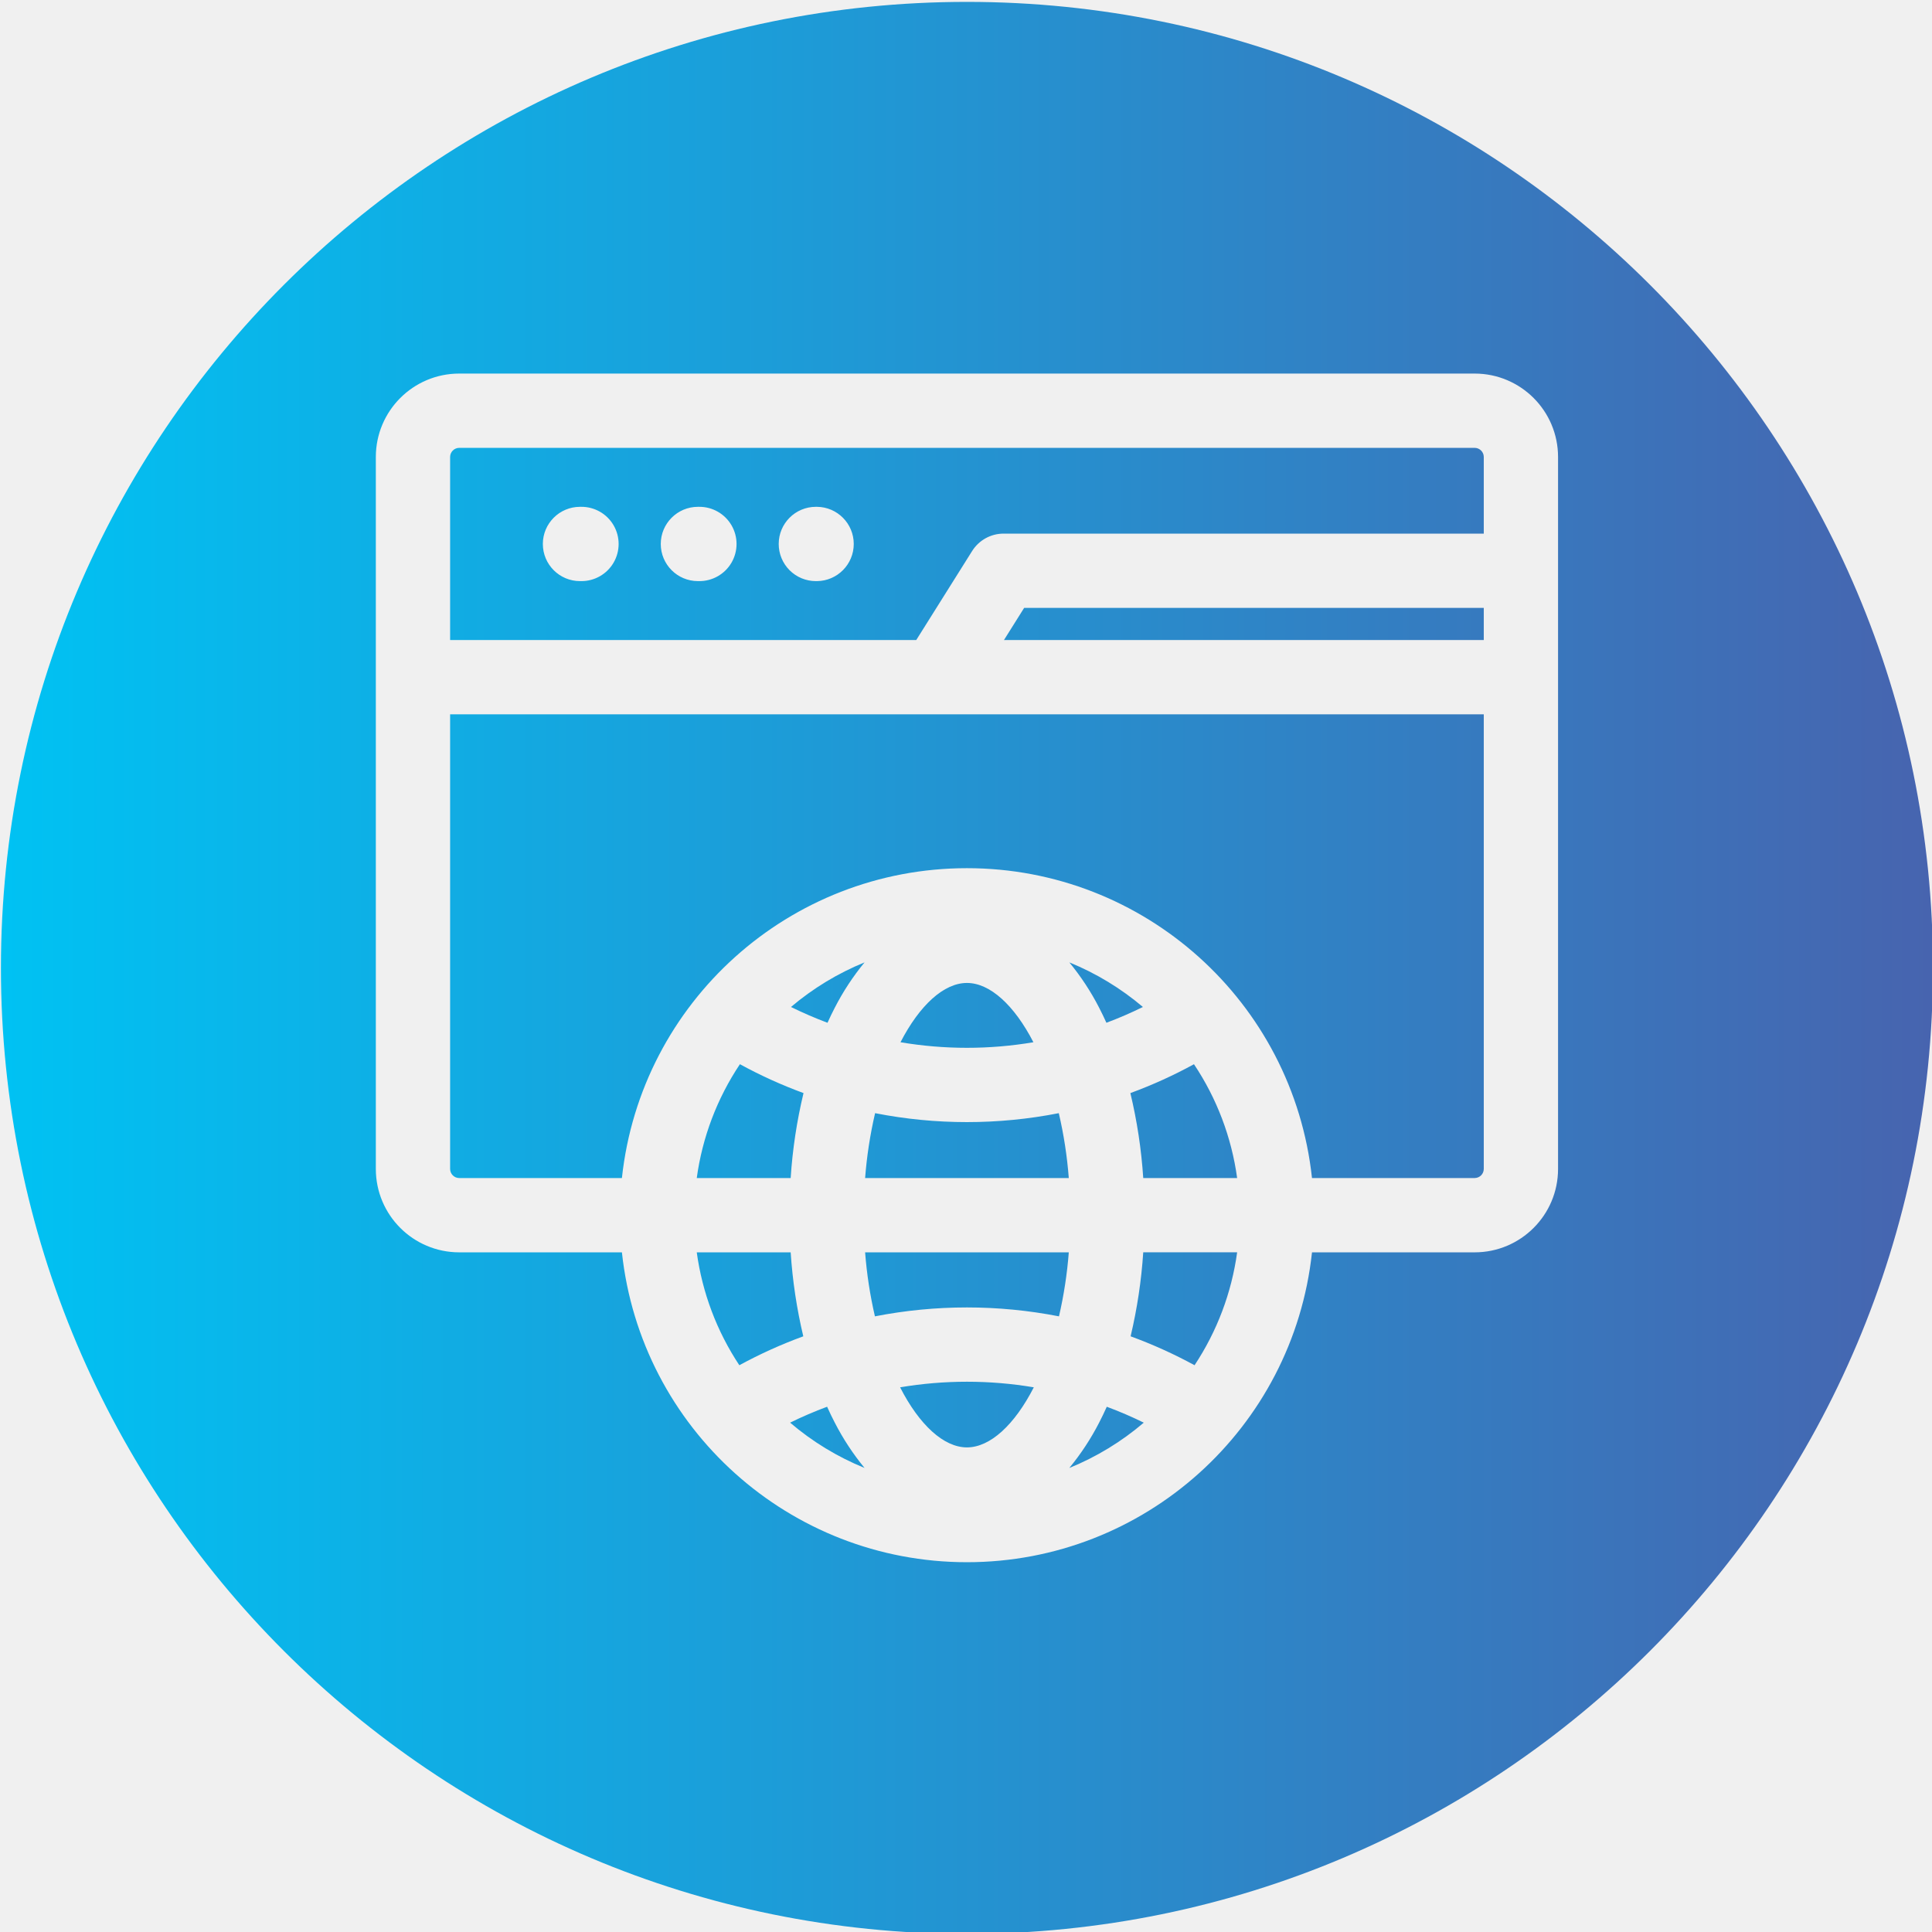
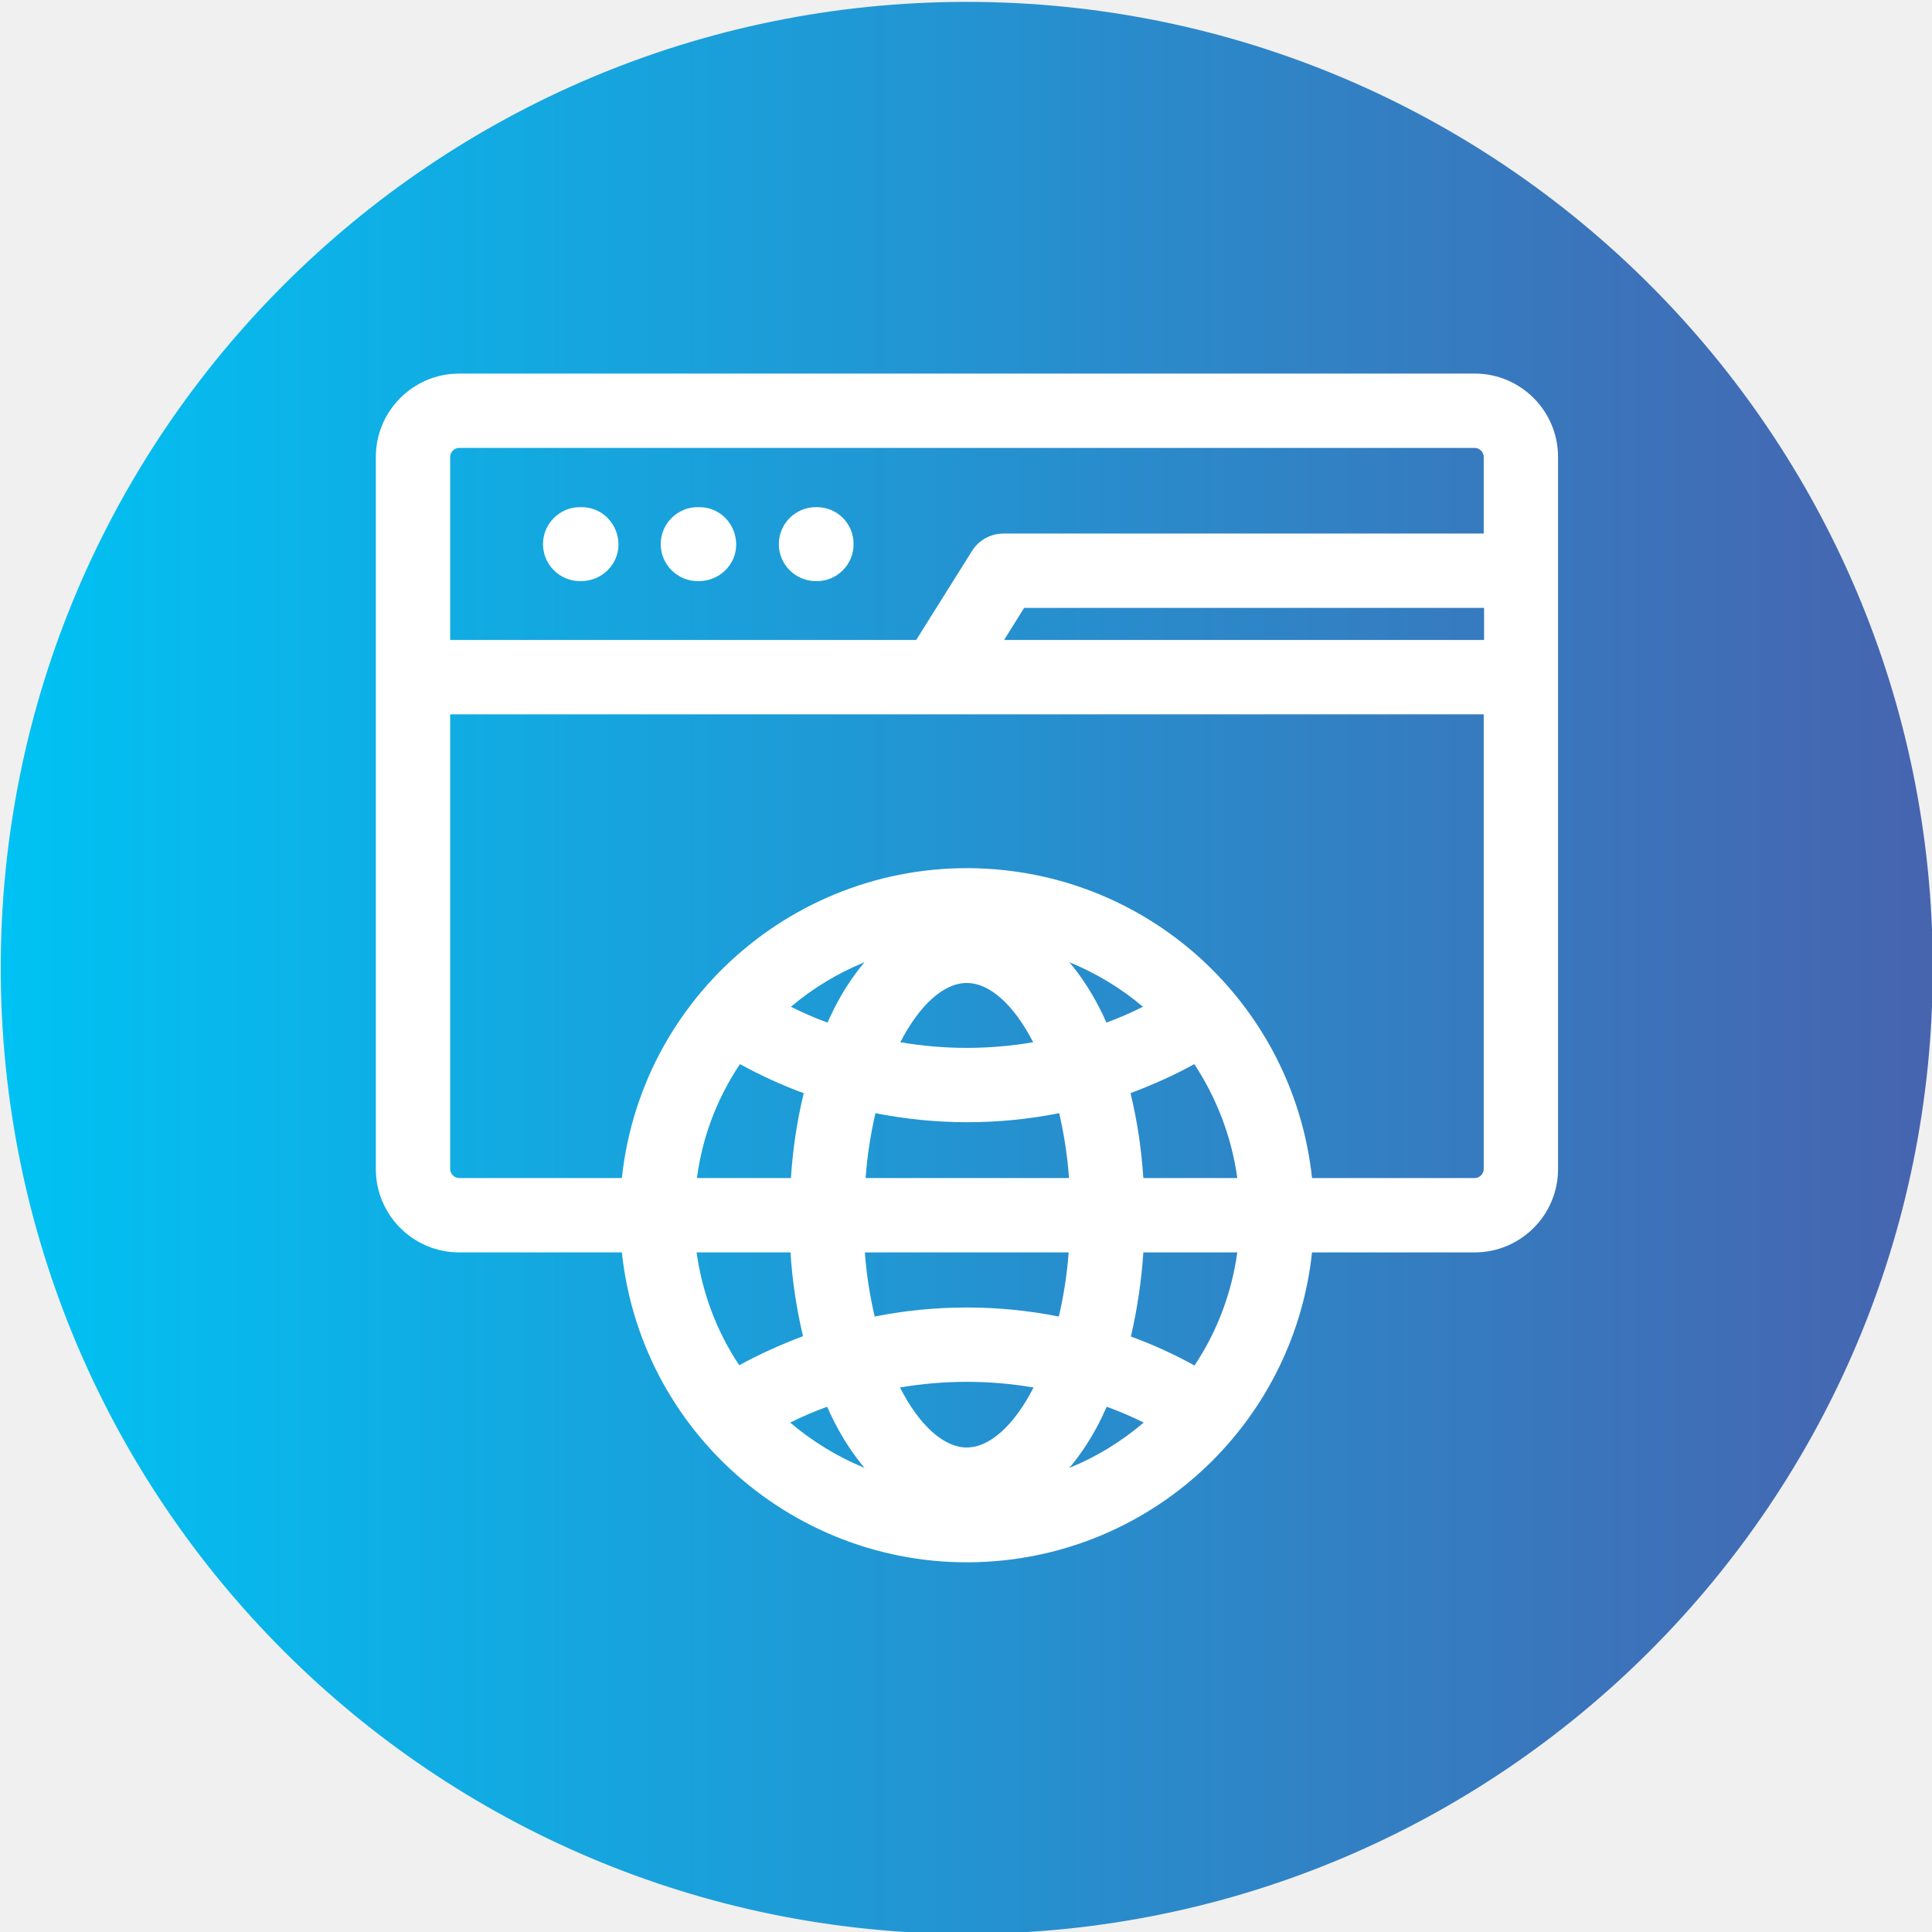
- <svg xmlns="http://www.w3.org/2000/svg" id="Layer_1" height="512" viewBox="0 0 512 512" width="512" data-name="Layer 1">
-   <linearGradient id="GradientFill_1" gradientUnits="userSpaceOnUse" x1=".248" x2="512.254" y1="256.5" y2="256.5">
-     <stop offset="0" stop-color="#00c2f3" />
-     <stop offset="1" stop-color="#4764af" />
-   </linearGradient>
-   <path d="m256.247.5c141.384 0 256.007 114.62 256.007 256s-114.623 256-256.007 256-256-114.622-256-256 114.624-256 256-256zm-112.386 143.654a9.843 9.843 0 0 0 9.847 9.846h.292a9.844 9.844 0 1 0 0-19.687h-.294a9.85 9.85 0 0 0 -9.847 9.846zm31.248 0a9.846 9.846 0 0 0 9.847 9.846h.294a9.844 9.844 0 1 0 0-19.687h-.294a9.852 9.852 0 0 0 -9.847 9.846zm31.257 0a9.839 9.839 0 0 0 9.842 9.846h.3a9.844 9.844 0 0 0 0-19.687h-.3a9.846 9.846 0 0 0 -9.842 9.846zm184.459 168.037a2.423 2.423 0 0 0 2.391-2.395v-120.491h-273.93v120.495a2.423 2.423 0 0 0 2.395 2.395h43.13a91.969 91.969 0 0 1 182.88 0zm-74.254 49.609a71.83 71.83 0 0 0 11.284-29.925h-24.884a134.64 134.64 0 0 1 -3.349 22.263 125.5 125.5 0 0 1 16.949 7.662zm-107.036-29.921h-24.887a71.761 71.761 0 0 0 11.283 29.921 125.5 125.5 0 0 1 16.949-7.662 134.221 134.221 0 0 1 -3.345-22.263zm-13.45-49.854a71.8 71.8 0 0 0 -11.437 30.166h24.887a133.255 133.255 0 0 1 3.407-22.514 124.267 124.267 0 0 1 -16.857-7.652zm25.147-14.98a66.918 66.918 0 0 1 7.886-12.005 72.486 72.486 0 0 0 -19.5 11.82q4.74 2.334 9.679 4.185c.624-1.368 1.257-2.708 1.934-4zm71.972 4a105.319 105.319 0 0 0 9.679-4.185 72.447 72.447 0 0 0 -19.5-11.82 67 67 0 0 1 7.895 12.005c.668 1.292 1.31 2.632 1.929 4zm-36.957-10.554c-6.084 0-12.514 5.846-17.609 15.714a105.755 105.755 0 0 0 35.226 0c-5.094-9.868-11.525-15.714-17.617-15.714zm-26.984 51.7h53.977a113.949 113.949 0 0 0 -2.647-17.191 126.244 126.244 0 0 1 -48.684 0 114.461 114.461 0 0 0 -2.646 17.191zm26.984 34.294a127.128 127.128 0 0 1 24.395 2.361 114.43 114.43 0 0 0 2.6-16.967h-53.979a113.78 113.78 0 0 0 2.6 16.967 127.076 127.076 0 0 1 24.387-2.361zm0 37.09c6.136 0 12.606-5.93 17.722-15.921a106.7 106.7 0 0 0 -35.432 0c5.112 9.991 11.582 15.921 17.71 15.921zm37.063-10.775c-.651 1.442-1.323 2.862-2.035 4.228a67.053 67.053 0 0 1 -7.895 12 72.3 72.3 0 0 0 19.732-12.009 105.317 105.317 0 0 0 -9.8-4.215zm-72.078 4.228c-.717-1.366-1.385-2.786-2.04-4.228a106.436 106.436 0 0 0 -9.806 4.215 72.419 72.419 0 0 0 19.732 12.009 66.976 66.976 0 0 1 -7.886-12zm81.739-64.834h24.884a71.764 71.764 0 0 0 -11.442-30.166 124 124 0 0 1 -16.853 7.652 134.066 134.066 0 0 1 3.411 22.514zm90.245-151.094h-121.809l-5.345 8.514h127.154zm-271.535-42.414a2.423 2.423 0 0 0 -2.395 2.391v48.54h123.528l14.813-23.595a9.843 9.843 0 0 1 8.338-4.607h127.251v-20.338a2.422 2.422 0 0 0 -2.391-2.391zm269.144-19.686h-269.144a22.106 22.106 0 0 0 -22.081 22.077v188.723a22.107 22.107 0 0 0 22.083 22.083h43.13a91.969 91.969 0 0 0 182.88 0h43.134a22.106 22.106 0 0 0 22.073-22.083v-188.723a22.105 22.105 0 0 0 -22.075-22.077z" fill="url(#GradientFill_1)" fill-rule="evenodd" />
+ <svg xmlns="http://www.w3.org/2000/svg" id="Layer_1" version="1.1" viewBox="0 0 512 512">
+   <defs>
+     <style>
+       .st0 {
+         fill: url(#_未命名的渐变);
+         fill-rule: evenodd;
+       }
+ 
+       .st1 {
+         fill: #fff;
+       }
+     </style>
+     <linearGradient id="_未命名的渐变" data-name="未命名的渐变" x1=".2" y1="586.5" x2="512.2" y2="586.5" gradientTransform="translate(0 -330)" gradientUnits="userSpaceOnUse">
+       <stop offset="0" stop-color="#00c2f3" />
+       <stop offset="1" stop-color="#4764af" />
+     </linearGradient>
+   </defs>
+   <rect class="st1" x="79.1" y="81.5" width="353" height="353" />
+   <path class="st0" d="M256.2.5c141.4,0,256,114.6,256,256s-114.6,256-256,256S.2,397.9.2,256.5,114.9.5,256.2.5h0ZM143.9,144.2c0,5.4,4.4,9.8,9.8,9.8h.3c5.4,0,9.9-4.3,9.9-9.7s-4.3-9.9-9.7-9.9h-.5c-5.4,0-9.8,4.4-9.8,9.8h0ZM175.1,144.2c0,5.4,4.4,9.8,9.8,9.8h.3c5.4,0,9.9-4.3,9.9-9.7s-4.3-9.9-9.7-9.9h-.5c-5.4,0-9.8,4.4-9.8,9.8h0ZM206.4,144.2c0,5.4,4.4,9.8,9.8,9.8h.3c5.4,0,9.8-4.5,9.7-9.9,0-5.4-4.4-9.7-9.7-9.7h-.3c-5.4,0-9.8,4.4-9.8,9.8h0ZM390.8,312.2c1.3,0,2.4-1.1,2.4-2.4v-120.5H119.3v120.5c0,1.3,1.1,2.4,2.4,2.4h43.1c5.4-50.5,50.8-87,101.3-81.6,43,4.6,77,38.6,81.6,81.6h43.1,0ZM316.6,361.8c6-9,9.8-19.2,11.3-29.9h-24.9c-.5,7.5-1.6,14.9-3.3,22.3,5.8,2.1,11.5,4.7,16.9,7.7h0ZM209.5,331.9h-24.9c1.5,10.7,5.3,20.9,11.3,29.9,5.5-3,11.1-5.5,16.9-7.7-1.7-7.3-2.9-14.8-3.3-22.3h0ZM196.1,282c-6.1,9.1-10,19.4-11.4,30.2h24.9c.5-7.6,1.6-15.1,3.4-22.5-5.8-2.1-11.4-4.7-16.9-7.7ZM221.2,267c2.2-4.3,4.8-8.3,7.9-12-7.1,2.9-13.7,6.9-19.5,11.8,3.2,1.6,6.4,3,9.7,4.2.6-1.4,1.3-2.7,1.9-4h0ZM293.2,271c3.3-1.2,6.5-2.6,9.7-4.2-5.8-4.9-12.4-8.9-19.5-11.8,3.1,3.7,5.7,7.7,7.9,12,.7,1.3,1.3,2.6,1.9,4h0ZM256.2,260.5c-6.1,0-12.5,5.8-17.6,15.7,11.7,2,23.6,2,35.2,0-5.1-9.9-11.5-15.7-17.6-15.7ZM229.3,312.2h54c-.4-5.8-1.3-11.5-2.6-17.2-16.1,3.2-32.6,3.2-48.7,0-1.3,5.7-2.2,11.4-2.6,17.2h0ZM256.2,346.5c8.2,0,16.4.8,24.4,2.4,1.3-5.6,2.2-11.3,2.6-17h-54c.4,5.7,1.3,11.4,2.6,17,8-1.6,16.2-2.4,24.4-2.4h0ZM256.2,383.6c6.1,0,12.6-5.9,17.7-15.9-11.7-2-23.7-2-35.4,0,5.1,10,11.6,15.9,17.7,15.9h0ZM293.3,372.8c-.7,1.4-1.3,2.9-2,4.2-2.2,4.3-4.8,8.3-7.9,12,7.2-2.9,13.8-7,19.7-12-3.2-1.6-6.5-3-9.8-4.2h0ZM221.2,377c-.7-1.4-1.4-2.8-2-4.2-3.3,1.2-6.6,2.6-9.8,4.2,5.9,5,12.6,9.1,19.7,12-3.1-3.7-5.7-7.7-7.9-12h0ZM303,312.2h24.9c-1.5-10.8-5.4-21.1-11.4-30.2-5.4,3-11.1,5.5-16.9,7.7,1.8,7.4,2.9,14.9,3.4,22.5h0ZM393.2,161.1h-121.8l-5.3,8.5h127.2v-8.5h-.1ZM121.7,118.7c-1.3,0-2.4,1.1-2.4,2.4v48.5h123.5l14.8-23.6c1.8-2.9,5-4.6,8.3-4.6h127.3v-20.3c0-1.3-1.1-2.4-2.4-2.4,0,0-269.1,0-269.1,0ZM390.8,99H121.7c-12.2,0-22.1,9.9-22.1,22.1v188.7c0,12.2,9.9,22.1,22.1,22.1h43.1c5.4,50.5,50.8,87,101.3,81.6,43-4.6,77-38.6,81.6-81.6h43.1c12.2,0,22.1-9.9,22.1-22.1V121.1c0-12.2-9.9-22.1-22.1-22.1h0Z" />
</svg>
